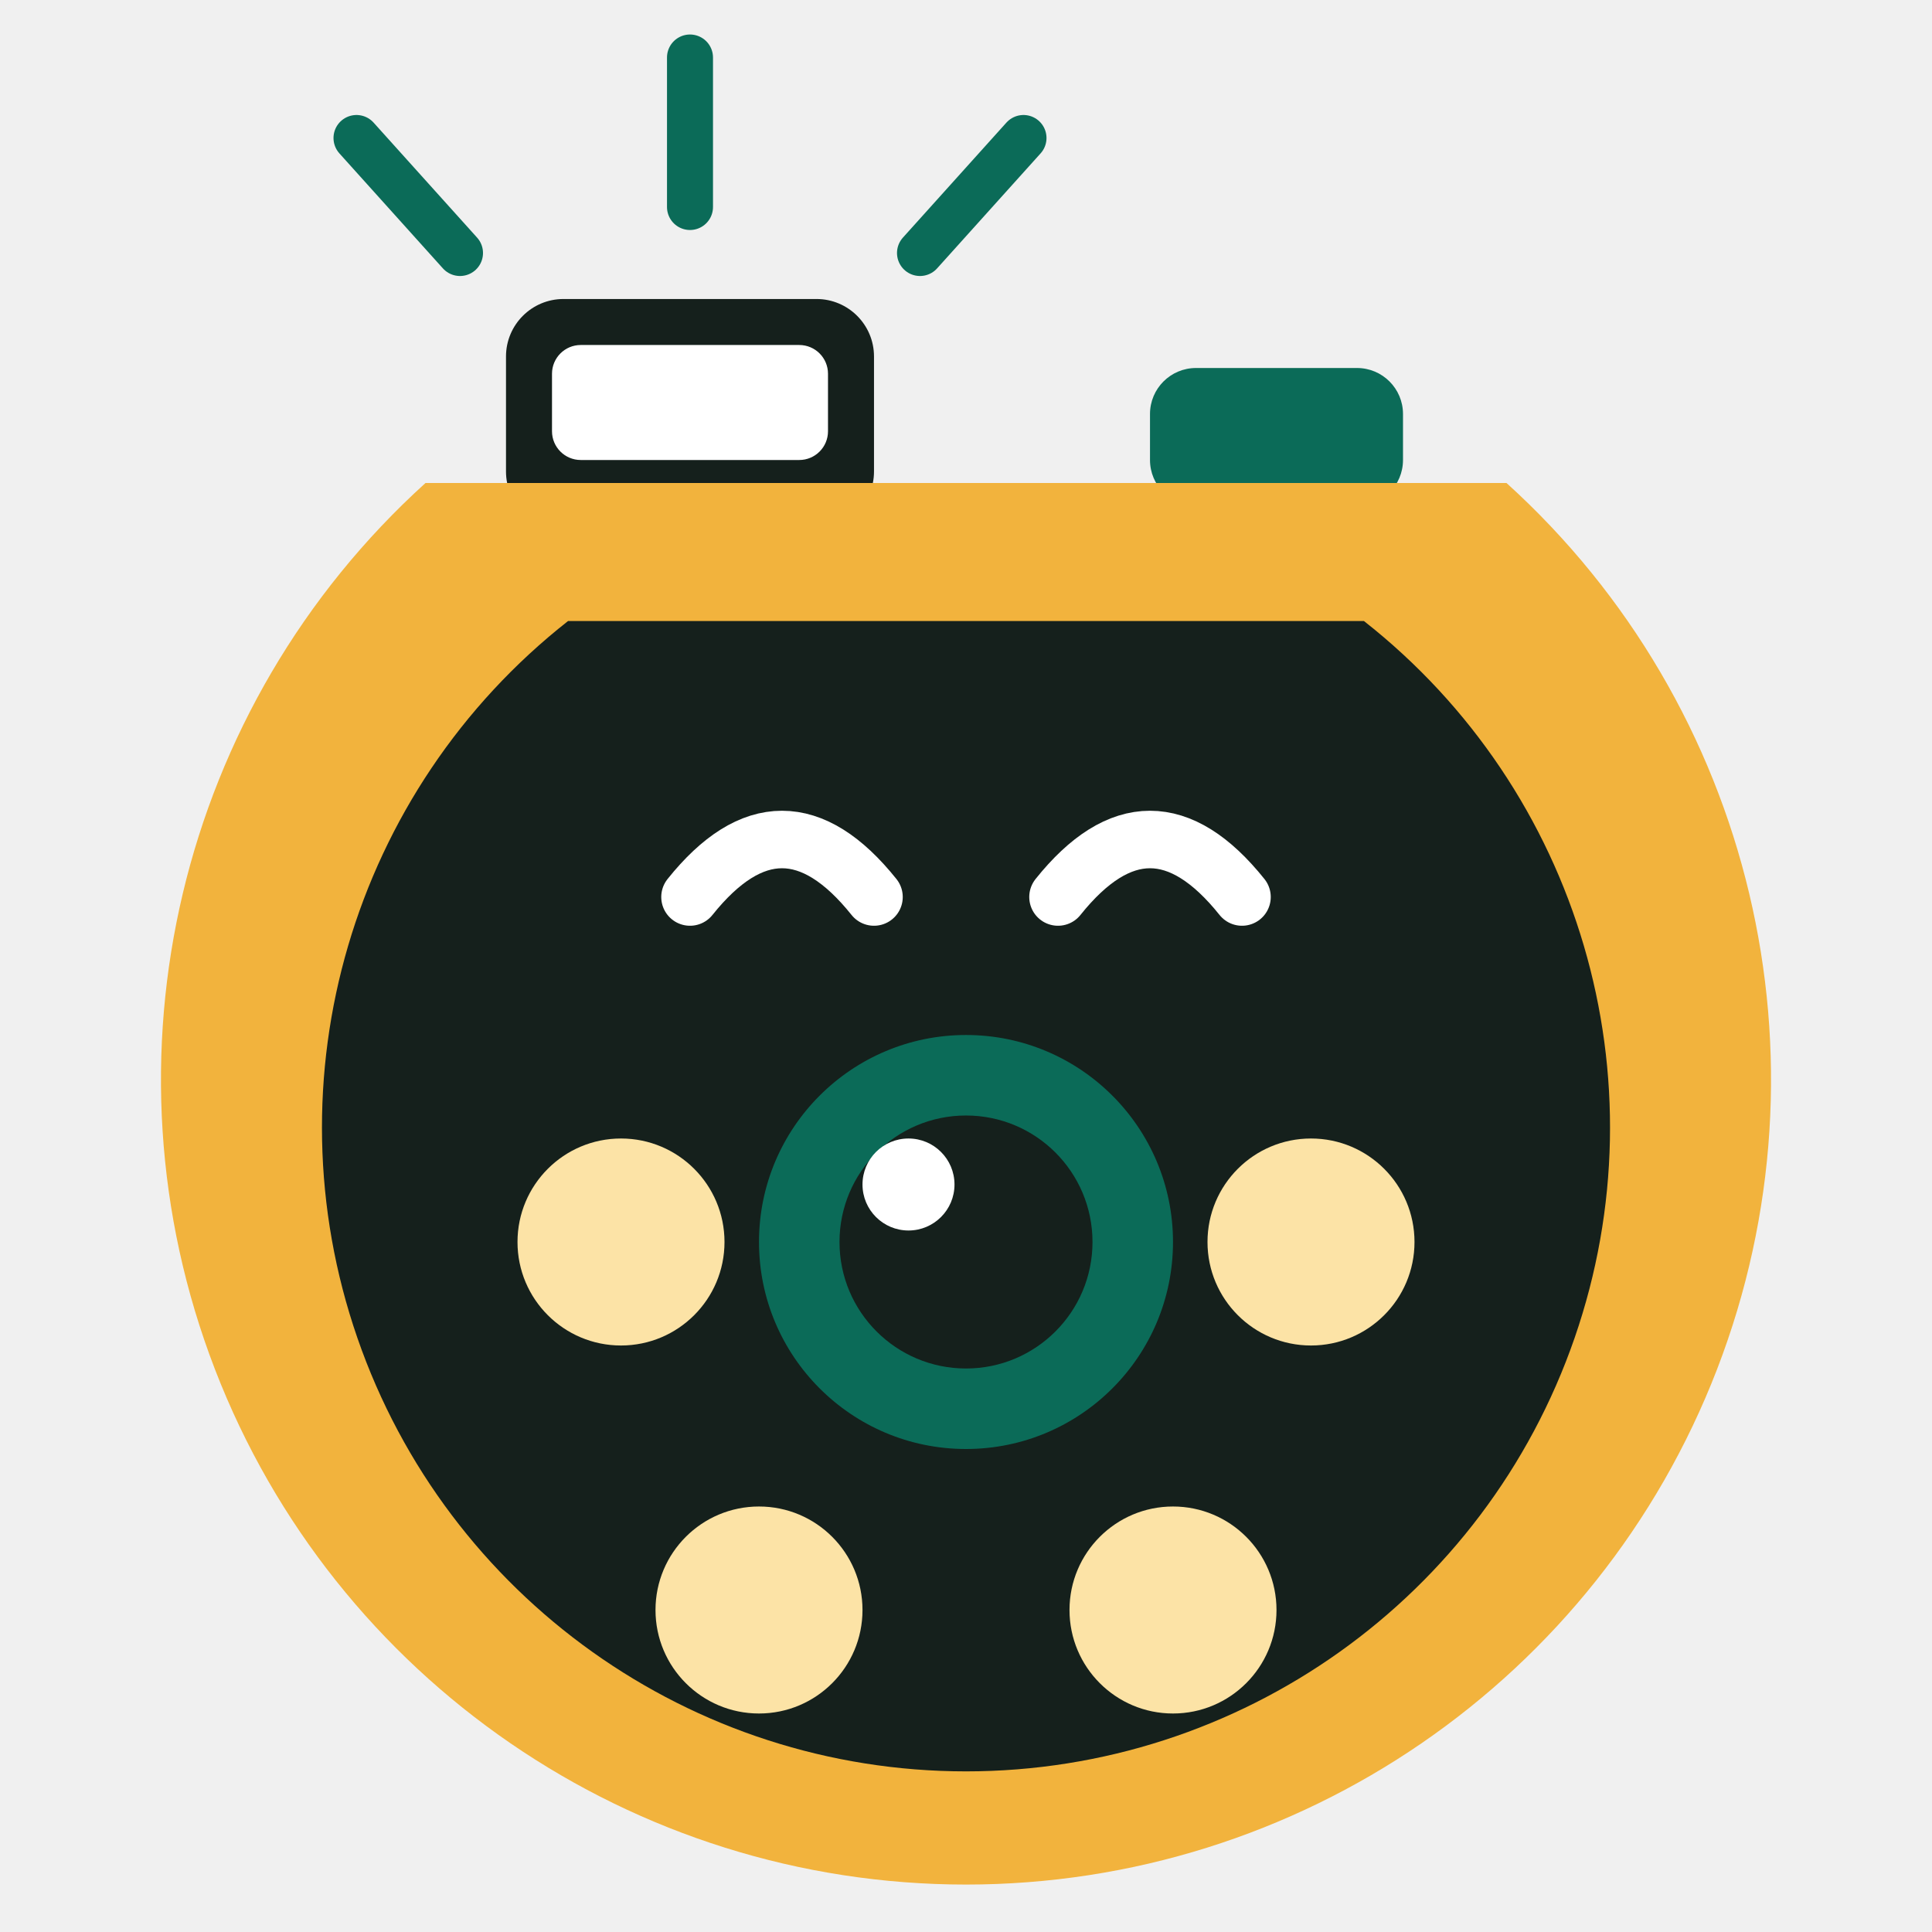
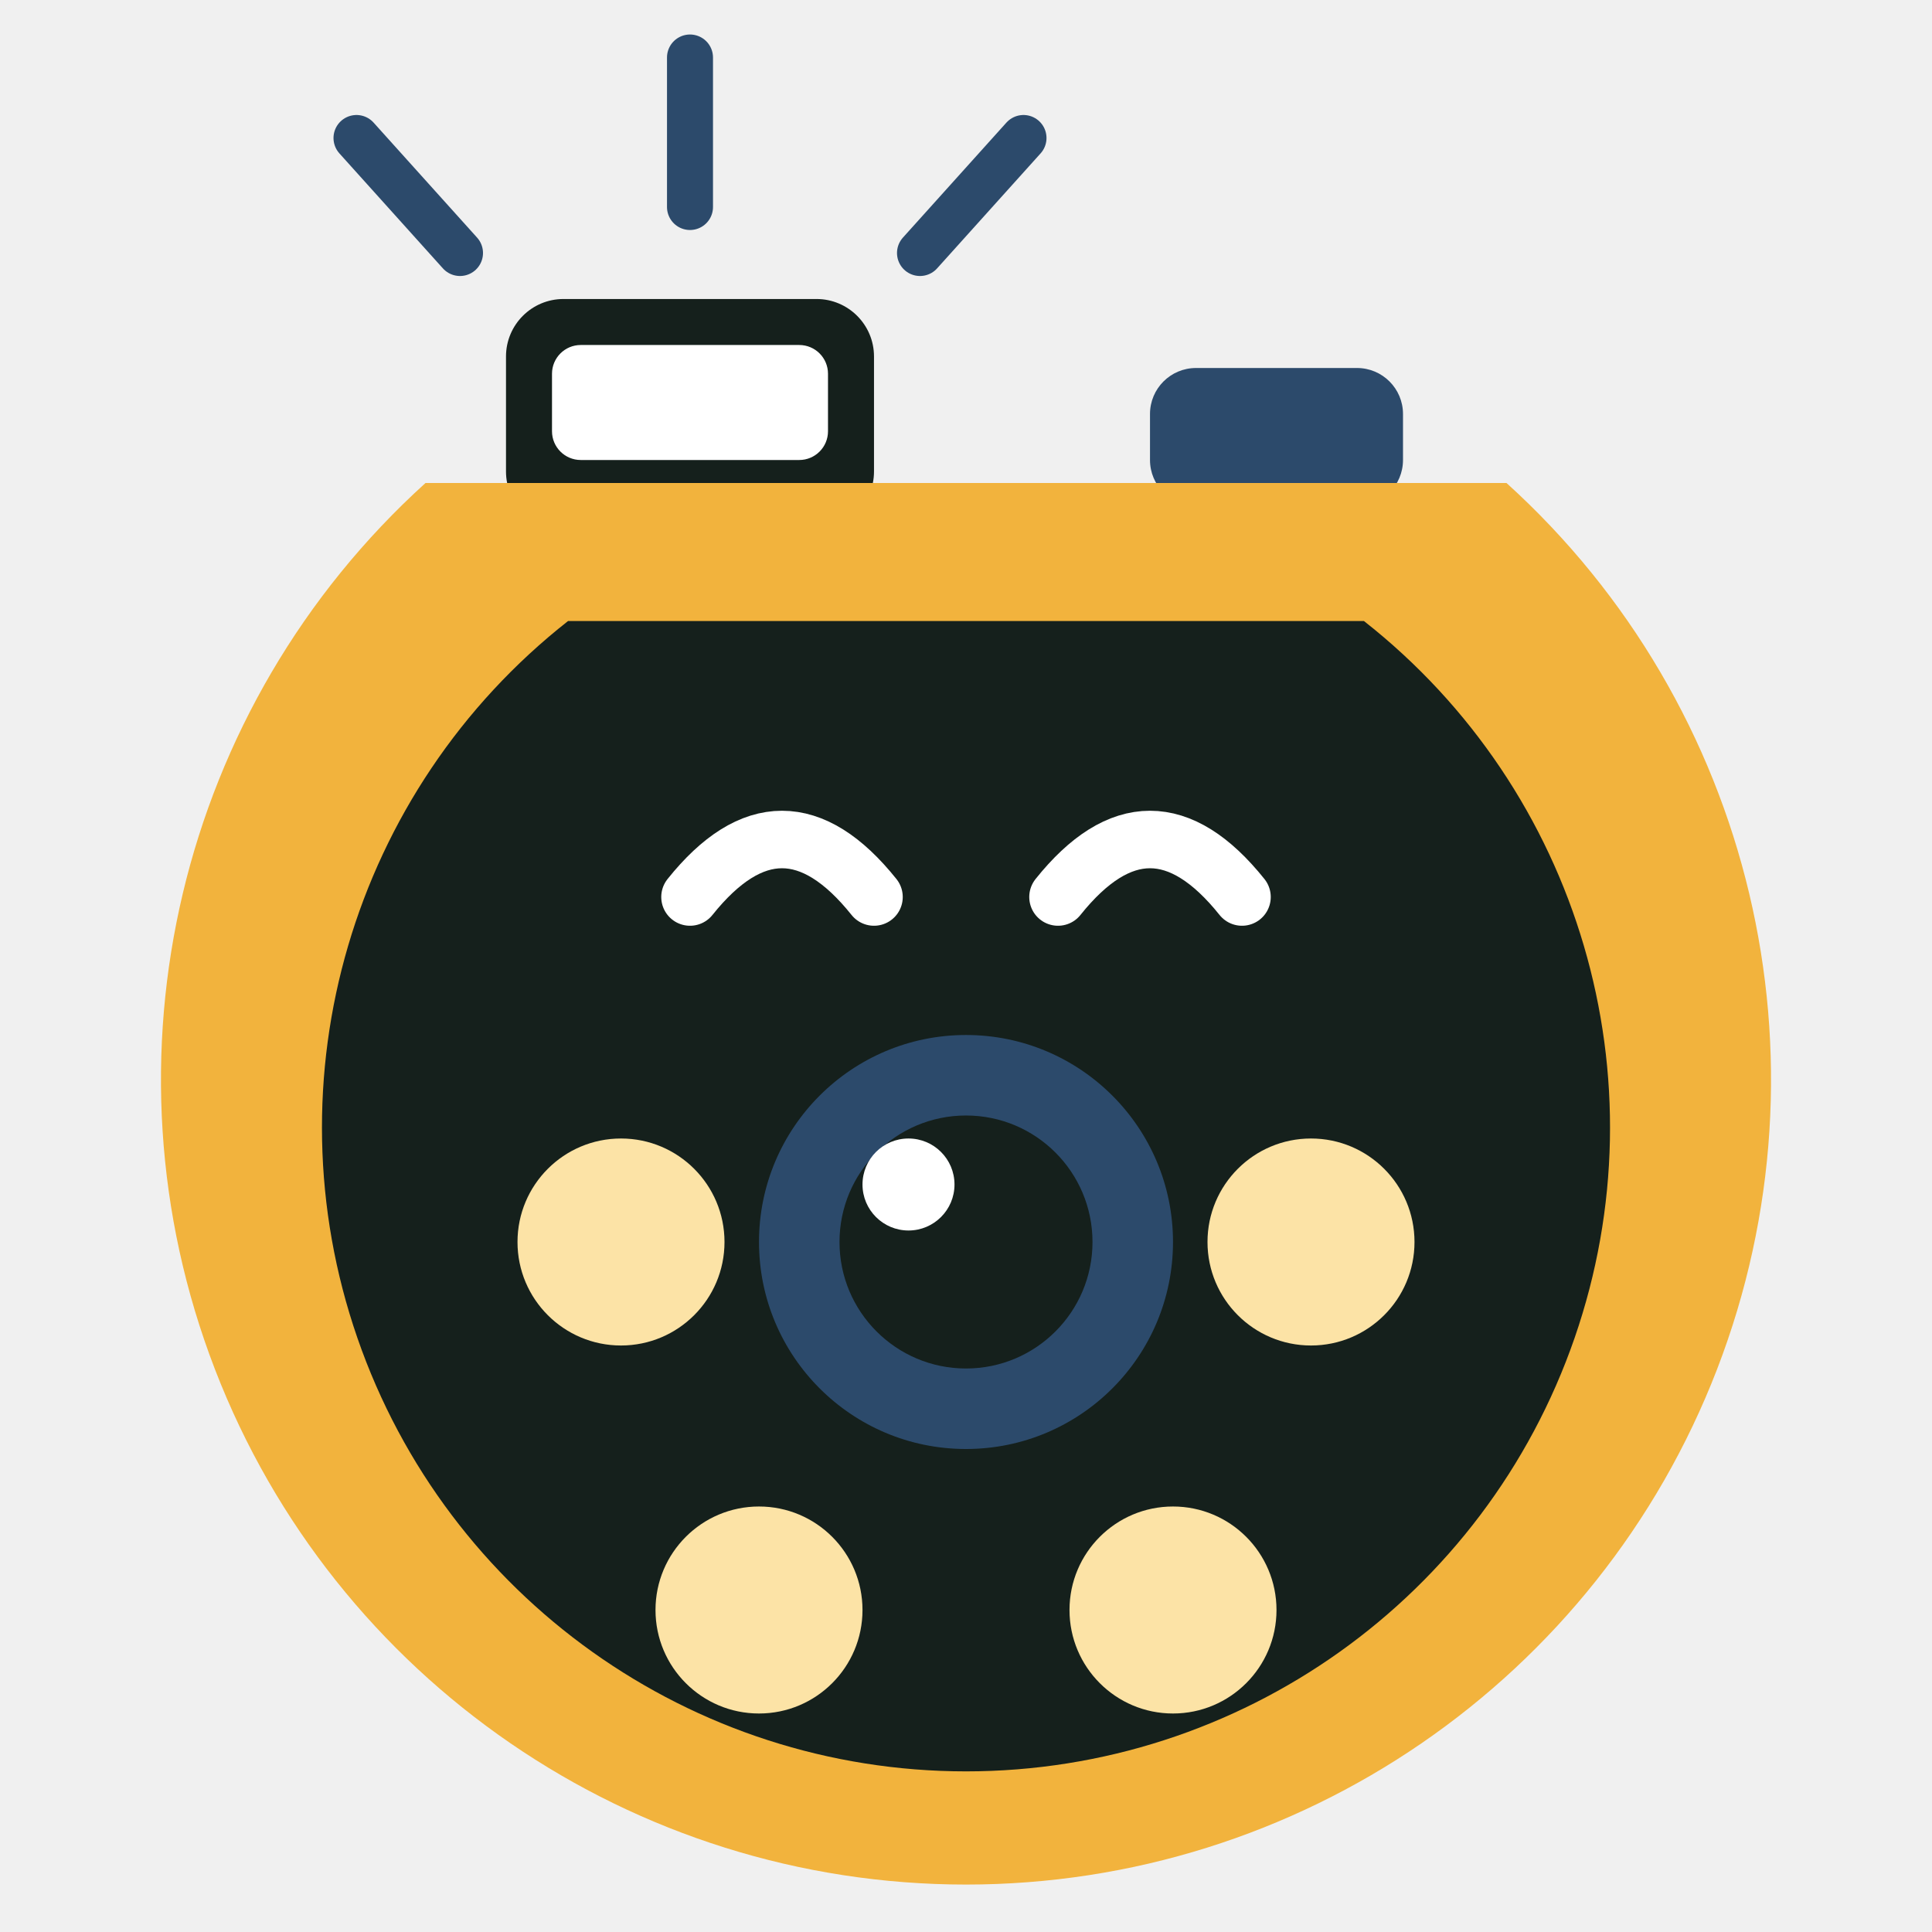
<svg xmlns="http://www.w3.org/2000/svg" viewBox="16 -2 168 168" role="img" aria-label="Olha o posto">
-   <line x1="56" y1="20" x2="47" y2="10" stroke="#0B6B58" stroke-width="4" stroke-linecap="round" />
-   <line x1="76" y1="16" x2="76" y2="3" stroke="#0B6B58" stroke-width="4" stroke-linecap="round" />
-   <line x1="96" y1="20" x2="105" y2="10" stroke="#0B6B58" stroke-width="4" stroke-linecap="round" />
+   <line x1="56" y1="20" x2="47" y2="10" stroke="#2C4A6B" stroke-width="4" stroke-linecap="round" />
+   <line x1="76" y1="16" x2="76" y2="3" stroke="#2C4A6B" stroke-width="4" stroke-linecap="round" />
+   <line x1="96" y1="20" x2="105" y2="10" stroke="#2C4A6B" stroke-width="4" stroke-linecap="round" />
  <rect x="60" y="24" width="32" height="20" rx="5" fill="#15201C" />
  <rect x="64" y="28" width="24" height="10" rx="2.5" fill="#FFFFFF" />
-   <rect x="116" y="30" width="22" height="12" rx="4" fill="#0B6B58" />
+   <rect x="116" y="30" width="22" height="12" rx="4" fill="#2C4A6B" />
  <path d="M53 40 H147 A70 70 0 1 1 53 40 Z" fill="#F2B33D" />
  <path d="M65.4 52 H134.6 A56 56 0 1 1 65.4 52 Z" fill="#15201C" />
  <path d="M76 76 Q84 66 92 76" fill="none" stroke="#FFFFFF" stroke-width="5" stroke-linecap="round" />
  <path d="M108 76 Q116 66 124 76" fill="none" stroke="#FFFFFF" stroke-width="5" stroke-linecap="round" />
  <circle cx="70" cy="106" r="9" fill="#FCE3A6" />
  <circle cx="130" cy="106" r="9" fill="#FCE3A6" />
  <circle cx="82" cy="138" r="9" fill="#FCE3A6" />
  <circle cx="118" cy="138" r="9" fill="#FCE3A6" />
-   <circle cx="100" cy="106" r="18" fill="#0B6B58" />
+   <circle cx="100" cy="106" r="18" fill="#2C4A6B" />
  <circle cx="100" cy="106" r="11" fill="#15201C" />
  <circle cx="95" cy="101" r="4" fill="#FFFFFF" />
</svg>
